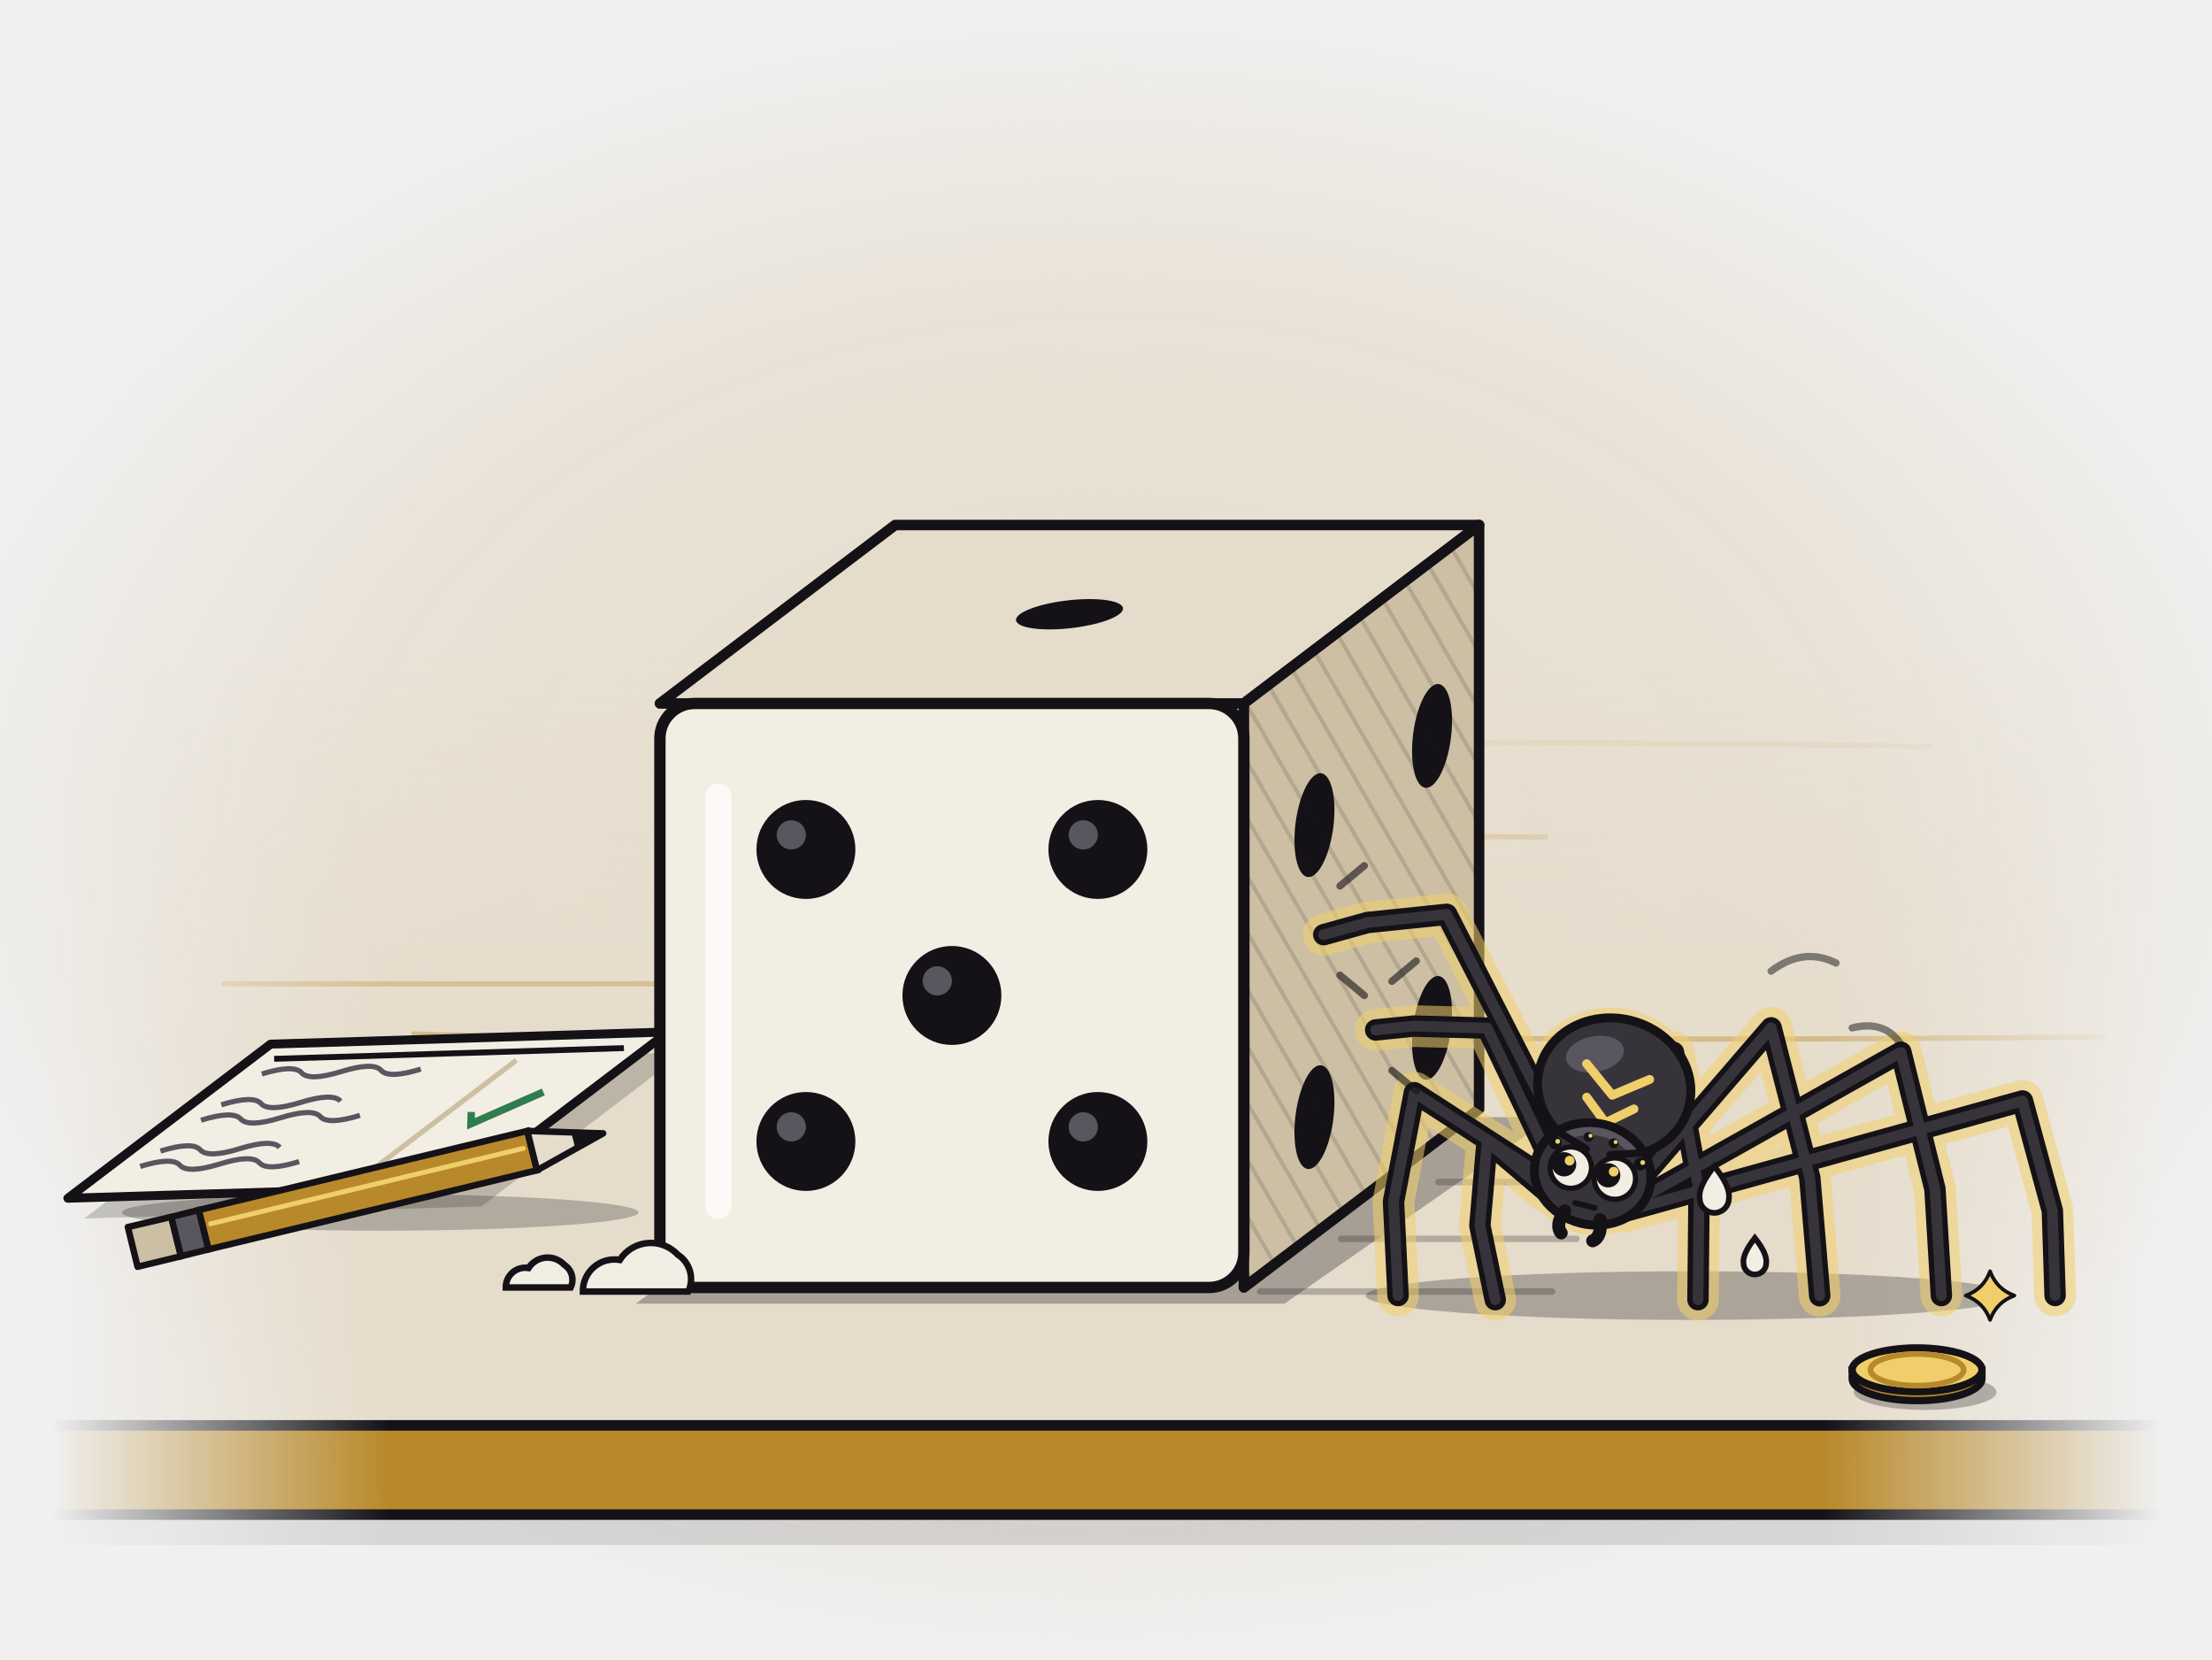
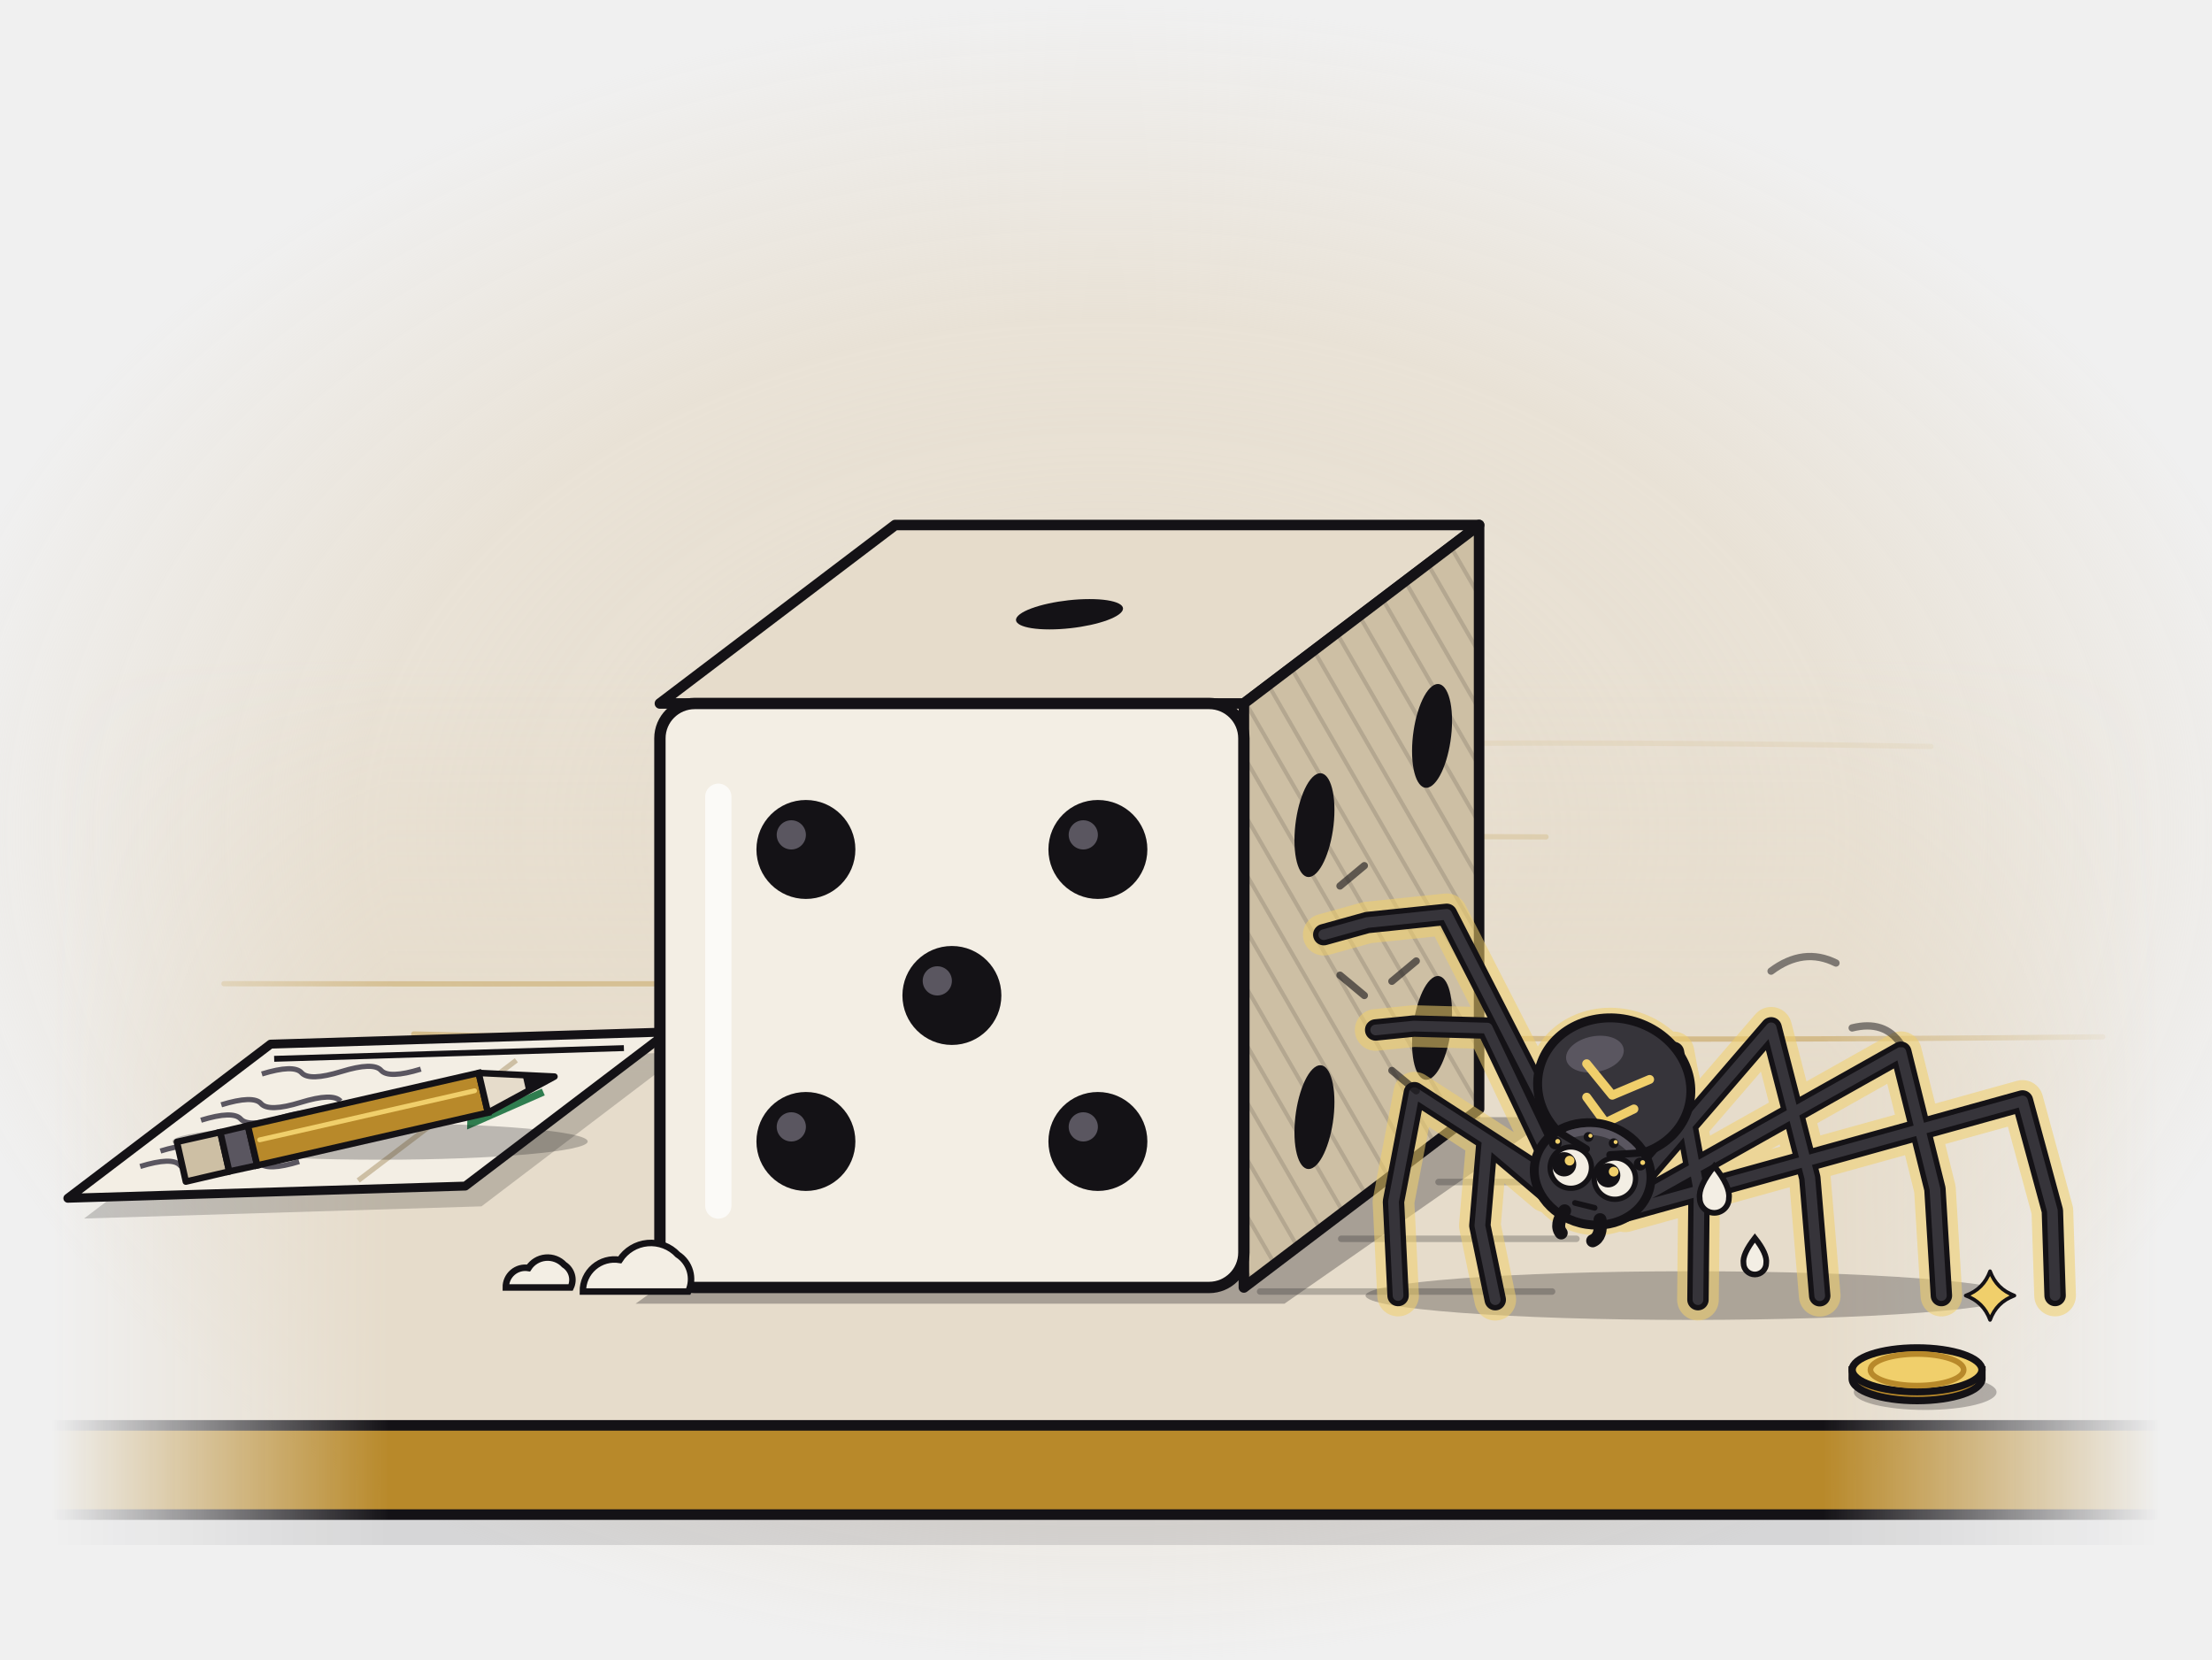
<svg xmlns="http://www.w3.org/2000/svg" viewBox="0 0 600 450" role="img" aria-label="A spider leans into a die bigger than itself and shoves it across the table">
  <g transform="translate(300 292) scale(1.1) translate(-300 -300)">
    <defs>
      <radialGradient id="sdp-glow" cx="50%" cy="50%" r="50%">
        <stop offset="0" stop-color="#e6dccb" stop-opacity="1" />
        <stop offset=".62" stop-color="#e6dccb" stop-opacity="0.7" />
        <stop offset="1" stop-color="#e6dccb" stop-opacity="0" />
      </radialGradient>
    </defs>
    <ellipse cx="300" cy="240" rx="295" ry="205" fill="url(#sdp-glow)" />
    <defs>
      <mask id="sdp-tt" maskUnits="userSpaceOnUse" x="35" y="-50" width="530" height="550">
        <linearGradient id="sdp-tt-lx" gradientUnits="userSpaceOnUse" x1="40" y1="0" x2="560" y2="0">
          <stop offset="0" stop-color="#fff" stop-opacity="0" />
          <stop offset="0.16" stop-color="#fff" />
          <stop offset="0.84" stop-color="#fff" />
          <stop offset="1" stop-color="#fff" stop-opacity="0" />
        </linearGradient>
        <linearGradient id="sdp-tt-ly" gradientUnits="userSpaceOnUse" x1="0" y1="196" x2="0" y2="300.5">
          <stop offset="0" stop-color="#000" />
          <stop offset="1" stop-color="#000" stop-opacity="0" />
        </linearGradient>
        <rect x="40" y="-50" width="520" height="550" fill="url(#sdp-tt-lx)" />
        <rect x="40" y="-50" width="520" height="350.5" fill="url(#sdp-tt-ly)" />
      </mask>
    </defs>
    <g mask="url(#sdp-tt)">
      <rect x="40" y="196" width="520" height="190" fill="#e6dccb" />
      <path d="M209.3 240.9q99.6 -0.5 199.2 0M347.5 290.2q99.2 1.1 198.3 0M129.3 289.5q62.1 1.7 124.1 0M313.1 218.6q95.1 -1.7 190.3 0M82.5 277.1q65.6 0.1 131.1 0M232.6 309.8q79.5 0 159.1 0M210.5 228.7q34.9 0 69.8 0" stroke="#b8892a" stroke-width="1.3" fill="none" opacity=".45" stroke-linecap="round" />
      <rect x="40" y="386" width="520" height="22" fill="#b8892a" />
      <path d="M40 386H560M40 408H560" stroke="#141216" stroke-width="2.6" />
      <path d="M40 412H560" stroke="#141216" stroke-width="7" opacity=".12" />
    </g>
    <path d="M48,335 146,332 196,294 98,297z" fill="#141216" opacity=".2" />
    <path d="M44,330 142,327 192,289 94,292z" fill="#f3eee4" stroke="#141216" stroke-width="2.2" stroke-linejoin="round" />
    <g transform="matrix(98 -3 -50 38 94 292)">
      <path d="M.08 0.2q.05 -.06 .1 0t.1 0 .1 0 .1 0M.08 0.4q.05 -.06 .1 0t.1 0 .1 0M.08 0.5q.05 -.06 .1 0t.1 0 .1 0 .1 0M.08 0.7q.05 -.06 .1 0t.1 0 .1 0M.08 0.8q.05 -.06 .1 0t.1 0 .1 0 .1 0" stroke="#5a5660" stroke-width="1.4" fill="none" vector-effect="non-scaling-stroke" />
      <path d="M.06 .1H.94" stroke="#141216" stroke-width="1.6" vector-effect="non-scaling-stroke" />
      <path d="M.7 .16V.94" stroke="#cdbfa4" stroke-width="1.4" vector-effect="non-scaling-stroke" />
      <path d="M.76 .5l.04 .08l.08 -.2" stroke="#2f7d4f" stroke-width="2" fill="none" vector-effect="non-scaling-stroke" />
    </g>
-     <ellipse cx="121" cy="333.5" rx="63.7" ry="4.5" fill="#141216" opacity="0.25" />
-     <path d="M58.8,337.1 69.5,334.6 71.9,344.3 61.2,346.9z" fill="#cdbfa4" stroke="#141216" stroke-width="1.6" stroke-linejoin="round" />
-     <path d="M69.5,334.6 76.3,332.9 78.7,342.6 71.9,344.3z" fill="#5a5660" stroke="#141216" stroke-width="1.6" />
-     <path d="M76.3,332.9 157.3,313.4 159.7,323.1 78.7,342.6z" fill="#b8892a" stroke="#141216" stroke-width="1.6" />
-     <path d="M79.2,336.3 156.3,317.7" stroke="#f0cf6b" stroke-width="1.2" fill="none" stroke-linecap="round" stroke-linejoin="round" />
-     <path d="M157.3,313.4 176,314 159.7,323.1z" fill="#e6dccb" stroke="#141216" stroke-width="1.6" stroke-linejoin="round" />
-     <path d="M168.1,313.6 176,314 169.2,318z" fill="#141216" />
+     <ellipse cx="121" cy="316" rx="51.2" ry="4.5" fill="#141216" opacity="0.25" />
+     <path d="M70.9,316.1 81.6,313.7 83.8,323.4 73.1,325.9z" fill="#cdbfa4" stroke="#141216" stroke-width="1.6" stroke-linejoin="round" />
+     <path d="M81.6,313.7 88.4,312.1 90.7,321.9 83.8,323.4z" fill="#5a5660" stroke="#141216" stroke-width="1.6" />
+     <path d="M88.4,312.1 145.3,299.1 147.6,308.9 90.7,321.9z" fill="#b8892a" stroke="#141216" stroke-width="1.6" />
+     <path d="M91.3,315.6 144.3,303.5" stroke="#f0cf6b" stroke-width="1.2" fill="none" stroke-linecap="round" stroke-linejoin="round" />
+     <path d="M145.3,299.1 164,300 147.6,308.9z" fill="#e6dccb" stroke="#141216" stroke-width="1.6" stroke-linejoin="round" />
+     <path d="M156.1,299.5 164,300 157.1,303.9z" fill="#141216" />
    <path d="M338 353h72M358 340h58M382 326h40" stroke="#141216" stroke-width="1.6" fill="none" stroke-linecap="round" stroke-linejoin="round" opacity=".25" />
    <path d="M184,356 344,356 410,310 248,310z" fill="#141216" opacity=".3" />
    <path d="M190,208 334,208 392,164 248,164z" fill="#e6dccb" stroke="#141216" stroke-width="2.6" stroke-linejoin="round" />
    <g transform="matrix(144 0 -58 44 248 164)" fill="#141216">
      <circle cx="0.5" cy="0.5" r="0.085" />
    </g>
    <path d="M334,208 392,164 392,308 334,352z" fill="#cdbfa4" stroke="#141216" stroke-width="2.6" stroke-linejoin="round" />
    <g transform="matrix(58 -44 0 144 334 208)" fill="#141216">
      <circle cx="0.8" cy="0.3" r="0.085" />
      <circle cx="0.8" cy="0.8" r="0.085" />
      <circle cx="0.3" cy="0.3" r="0.085" />
      <circle cx="0.3" cy="0.8" r="0.085" />
    </g>
    <clipPath id="sdp-sh">
      <path d="M334,208 392,164 392,308 334,352z" />
    </clipPath>
    <path clip-path="url(#sdp-sh)" d="M399 123.6L497.4 294M392.9 127.1L491.3 297.5M386.9 130.6L485.3 301M380.8 134.1L479.2 304.5M374.8 137.6L473.1 308M368.7 141.1L467.1 311.5M362.6 144.6L461 315M356.6 148.1L454.9 318.5M350.5 151.6L448.9 322M344.4 155.1L442.8 325.5M338.4 158.6L436.8 329M332.3 162.1L430.7 332.5M326.3 165.6L424.6 336M320.2 169.1L418.6 339.5M314.1 172.6L412.5 343M308.1 176.1L406.4 346.5M302 179.6L400.4 350M295.9 183.1L394.3 353.5M289.9 186.6L388.3 357M283.8 190.1L382.2 360.5M277.8 193.6L376.1 364M271.7 197.1L370.1 367.5M265.6 200.6L364 371M259.6 204.1L357.9 374.5M253.5 207.6L351.9 378M247.5 211.1L345.8 381.5M241.4 214.6L339.8 385M235.3 218.1L333.7 388.5M229.3 221.6L327.6 392" stroke="#141216" stroke-width="1" opacity="0.14" fill="none" />
    <rect x="190" y="208" width="144" height="144" rx="8.6" fill="#f3eee4" stroke="#141216" stroke-width="2.8" />
    <circle cx="226" cy="244" r="12.2" fill="#141216" />
    <circle cx="298" cy="244" r="12.2" fill="#141216" />
    <circle cx="262" cy="280" r="12.2" fill="#141216" />
    <circle cx="226" cy="316" r="12.2" fill="#141216" />
    <circle cx="298" cy="316" r="12.2" fill="#141216" />
    <circle cx="222.4" cy="240.4" r="3.6" fill="#5a5660" />
    <circle cx="294.4" cy="240.4" r="3.6" fill="#5a5660" />
    <circle cx="258.4" cy="276.4" r="3.6" fill="#5a5660" />
    <circle cx="222.4" cy="312.4" r="3.6" fill="#5a5660" />
    <circle cx="294.4" cy="312.4" r="3.6" fill="#5a5660" />
    <path d="M204.4 331.8V231" stroke="#fff" stroke-width="6.48" fill="none" stroke-linecap="round" stroke-linejoin="round" opacity=".7" />
    <path d="M171 353a7.8 7.8 0 0 1 9.1 -7.8a9.1 9.1 0 0 1 14.3 -1.3a7.2 7.2 0 0 1 2.6 9.1z" fill="#f3eee4" stroke="#141216" stroke-width="1.6" />
    <path d="M152 352a4.8 4.8 0 0 1 5.6 -4.8a5.6 5.6 0 0 1 8.8 -0.8a4.4 4.4 0 0 1 1.6 5.6z" fill="#f3eee4" stroke="#141216" stroke-width="1.6" />
    <ellipse cx="444" cy="354" rx="80" ry="6" fill="#141216" opacity="0.28" />
    <g transform="translate(420 324) rotate(14)">
      <g opacity="0.55" stroke="#f0cf6b" fill="#f0cf6b" stroke-linecap="round" stroke-linejoin="round">
        <path d="M9 -6L12.1 -33.9L26.5 -2.2L32.7 23.8M12 -2L34 -45.6L52.2 -12L61.6 15.6M13 3L66.5 -47.5L82.8 -16.8L90.7 8.3M10 7L98.5 -43.1L112.2 -18.6L117.9 1.5M-9 -6L-50.4 -53.4L-68.9 -46.7L-78.6 -41.2M-12 -2L-33.9 -28.6L-51.6 -24.7L-60.5 -21.5M-13 3L-47.5 -8.8L-46 18.5L-39.3 40.7M-10 7L-27.2 -1.5L-23.9 19.1L-15.8 35.9" stroke-width="10.28" fill="none" />
        <ellipse cx="0" cy="-22" rx="21.5" ry="19.5" stroke-width="0" />
        <ellipse cx="0" cy="0" rx="17" ry="15" stroke-width="0" />
      </g>
      <path d="M9 -6L12.1 -33.9L26.5 -2.2L32.7 23.8M12 -2L34 -45.6L52.2 -12L61.6 15.6M13 3L66.5 -47.5L82.8 -16.8L90.7 8.3M10 7L98.5 -43.1L112.2 -18.6L117.9 1.5M-9 -6L-50.4 -53.4L-68.9 -46.7L-78.6 -41.2M-12 -2L-33.9 -28.6L-51.6 -24.7L-60.5 -21.5M-13 3L-47.5 -8.8L-46 18.5L-39.3 40.7M-10 7L-27.2 -1.5L-23.9 19.1L-15.8 35.9" stroke="#141216" stroke-width="5.28" fill="none" stroke-linecap="round" stroke-linejoin="round" />
      <path d="M9 -6L12.1 -33.9L26.5 -2.2L32.7 23.8M12 -2L34 -45.6L52.2 -12L61.6 15.6M13 3L66.5 -47.5L82.8 -16.8L90.7 8.3M10 7L98.5 -43.1L112.2 -18.6L117.9 1.5M-9 -6L-50.4 -53.4L-68.9 -46.7L-78.6 -41.2M-12 -2L-33.9 -28.6L-51.6 -24.7L-60.5 -21.5M-13 3L-47.5 -8.8L-46 18.5L-39.3 40.7M-10 7L-27.2 -1.5L-23.9 19.1L-15.8 35.9" stroke="#36343a" stroke-width="2.64" fill="none" stroke-linecap="round" stroke-linejoin="round" />
      <ellipse cx="0" cy="-22" rx="19" ry="17" fill="#36343a" stroke="#141216" stroke-width="2.2" />
      <ellipse cx="-6.6" cy="-28.8" rx="7.2" ry="4.4" fill="#5a5660" transform="rotate(-25 -6.6 -28.8)" />
      <path d="M-8 -26l8 6 8-6M-6 -18l6 5 6-5" stroke="#f0cf6b" stroke-width="2.2" fill="none" stroke-linecap="round" stroke-linejoin="round" />
      <ellipse cx="0" cy="0" rx="14.5" ry="12.5" fill="#36343a" stroke="#141216" stroke-width="2.2" />
      <path d="M-8 -8q8 -5 16 0" stroke="#5a5660" stroke-width="2" fill="none" stroke-linecap="round" />
      <path d="M-4.5 10.5q-1.5 4 0.5 5.5M4.5 10.5q1.5 4 -0.5 5.5" stroke="#141216" stroke-width="3.2" fill="none" stroke-linecap="round" />
      <circle cx="-10.8" cy="-5.2" r="1.6" fill="#141216" />
      <circle cx="-10.3" cy="-5.7" r="0.6" fill="#f0cf6b" />
      <circle cx="10.8" cy="-5.2" r="1.6" fill="#141216" />
      <circle cx="11.3" cy="-5.7" r="0.6" fill="#f0cf6b" />
      <circle cx="-3.2" cy="-8.6" r="1.2" fill="#141216" />
      <circle cx="-2.8" cy="-9" r="0.5" fill="#f0cf6b" />
      <circle cx="3.2" cy="-8.6" r="1.2" fill="#141216" />
      <circle cx="3.6" cy="-9" r="0.5" fill="#f0cf6b" />
      <circle cx="-5.6" cy="-0.2" r="5.1" fill="#f3eee4" stroke="#141216" stroke-width="1.3" />
      <circle cx="-7.4" cy="-0.6" r="3" fill="#141216" />
      <circle cx="-6.3" cy="-1.8" r="1.2" fill="#f0cf6b" />
      <circle cx="5.6" cy="-0.2" r="5.1" fill="#f3eee4" stroke="#141216" stroke-width="1.3" />
      <circle cx="3.8" cy="-0.6" r="3" fill="#141216" />
      <circle cx="4.9" cy="-1.8" r="1.2" fill="#f0cf6b" />
      <path d="M-10 -7.8l7 2.2M10 -7.8l-7 2.2" stroke="#141216" stroke-width="1.8" stroke-linecap="round" />
      <path d="M-2.5 8h5" stroke="#141216" stroke-width="1.4" stroke-linecap="round" />
    </g>
    <path d="M357.7 253l6 -5M357.7 275l6 5" stroke="#141216" stroke-width="1.8" fill="none" stroke-linecap="round" stroke-linejoin="round" opacity=".6" />
    <path d="M370.5 276.5l6 -5M370.5 298.5l6 5" stroke="#141216" stroke-width="1.8" fill="none" stroke-linecap="round" stroke-linejoin="round" opacity=".6" />
    <path d="M450 322.1q4 5 3.6 7.9a3.6 3.6 0 0 1 -7.2 0q-0.4 -2.9 3.6 -7.9z" fill="#f3eee4" stroke="#141216" stroke-width="1.4" />
    <path d="M460 339.8q3.1 3.9 2.8 6.2a2.8 2.8 0 0 1 -5.6 0q-0.3 -2.2 2.8 -6.2z" fill="#f3eee4" stroke="#141216" stroke-width="1.4" />
    <path d="M464 274q8 -6 16 -2M484 288q8 -2 12 4" stroke="#141216" stroke-width="1.8" fill="none" stroke-linecap="round" stroke-linejoin="round" opacity=".5" />
    <ellipse cx="502" cy="377.8" rx="17.6" ry="4.4" fill="#141216" opacity="0.28" />
    <path d="M484 372.3v2.2a16 5.4 0 0 0 32 0v-2.2z" fill="#b8892a" stroke="#141216" stroke-width="1.8" />
    <ellipse cx="500" cy="372.3" rx="16" ry="5.4" fill="#f0cf6b" stroke="#141216" stroke-width="1.8" />
    <ellipse cx="500" cy="372.3" rx="11.5" ry="3.9" fill="none" stroke="#b8892a" stroke-width="1.4" />
    <path d="M518 348Q519.6 352.4 524 354Q519.6 355.6 518 360Q516.4 355.6 512 354Q516.4 352.4 518 348z" fill="#f0cf6b" stroke="#141216" stroke-width="0.9" stroke-linejoin="round" />
  </g>
</svg>
